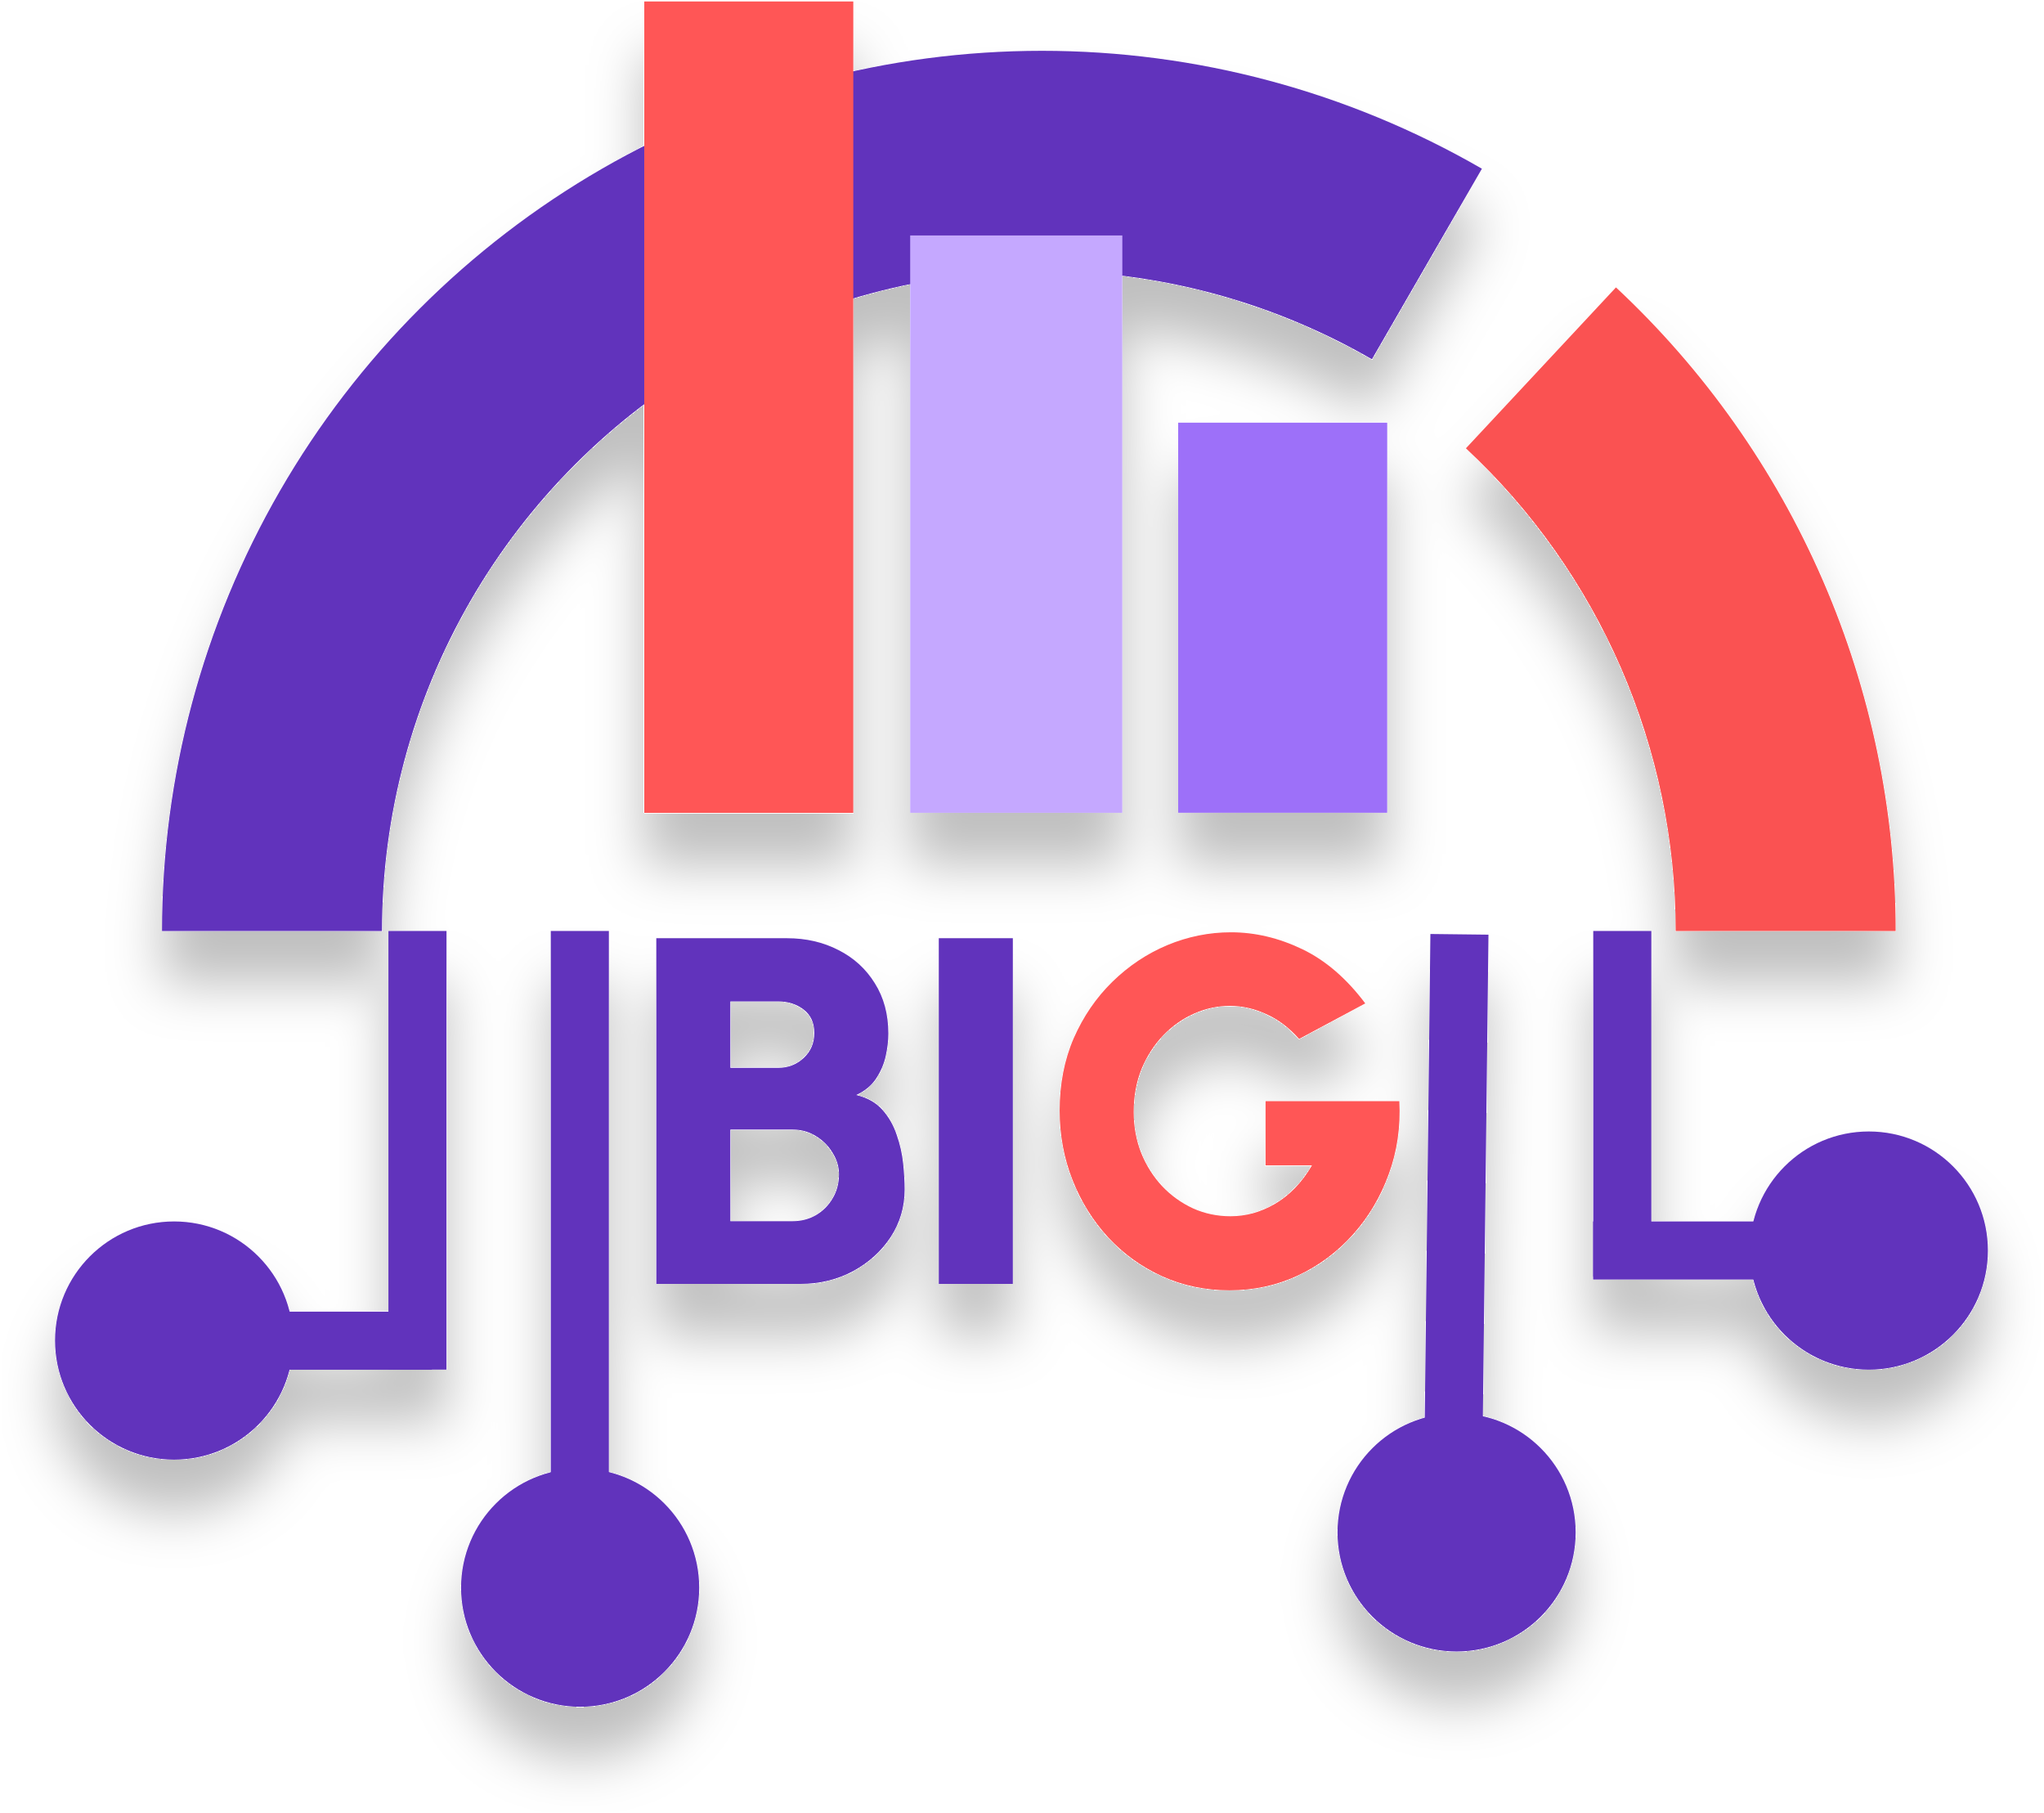
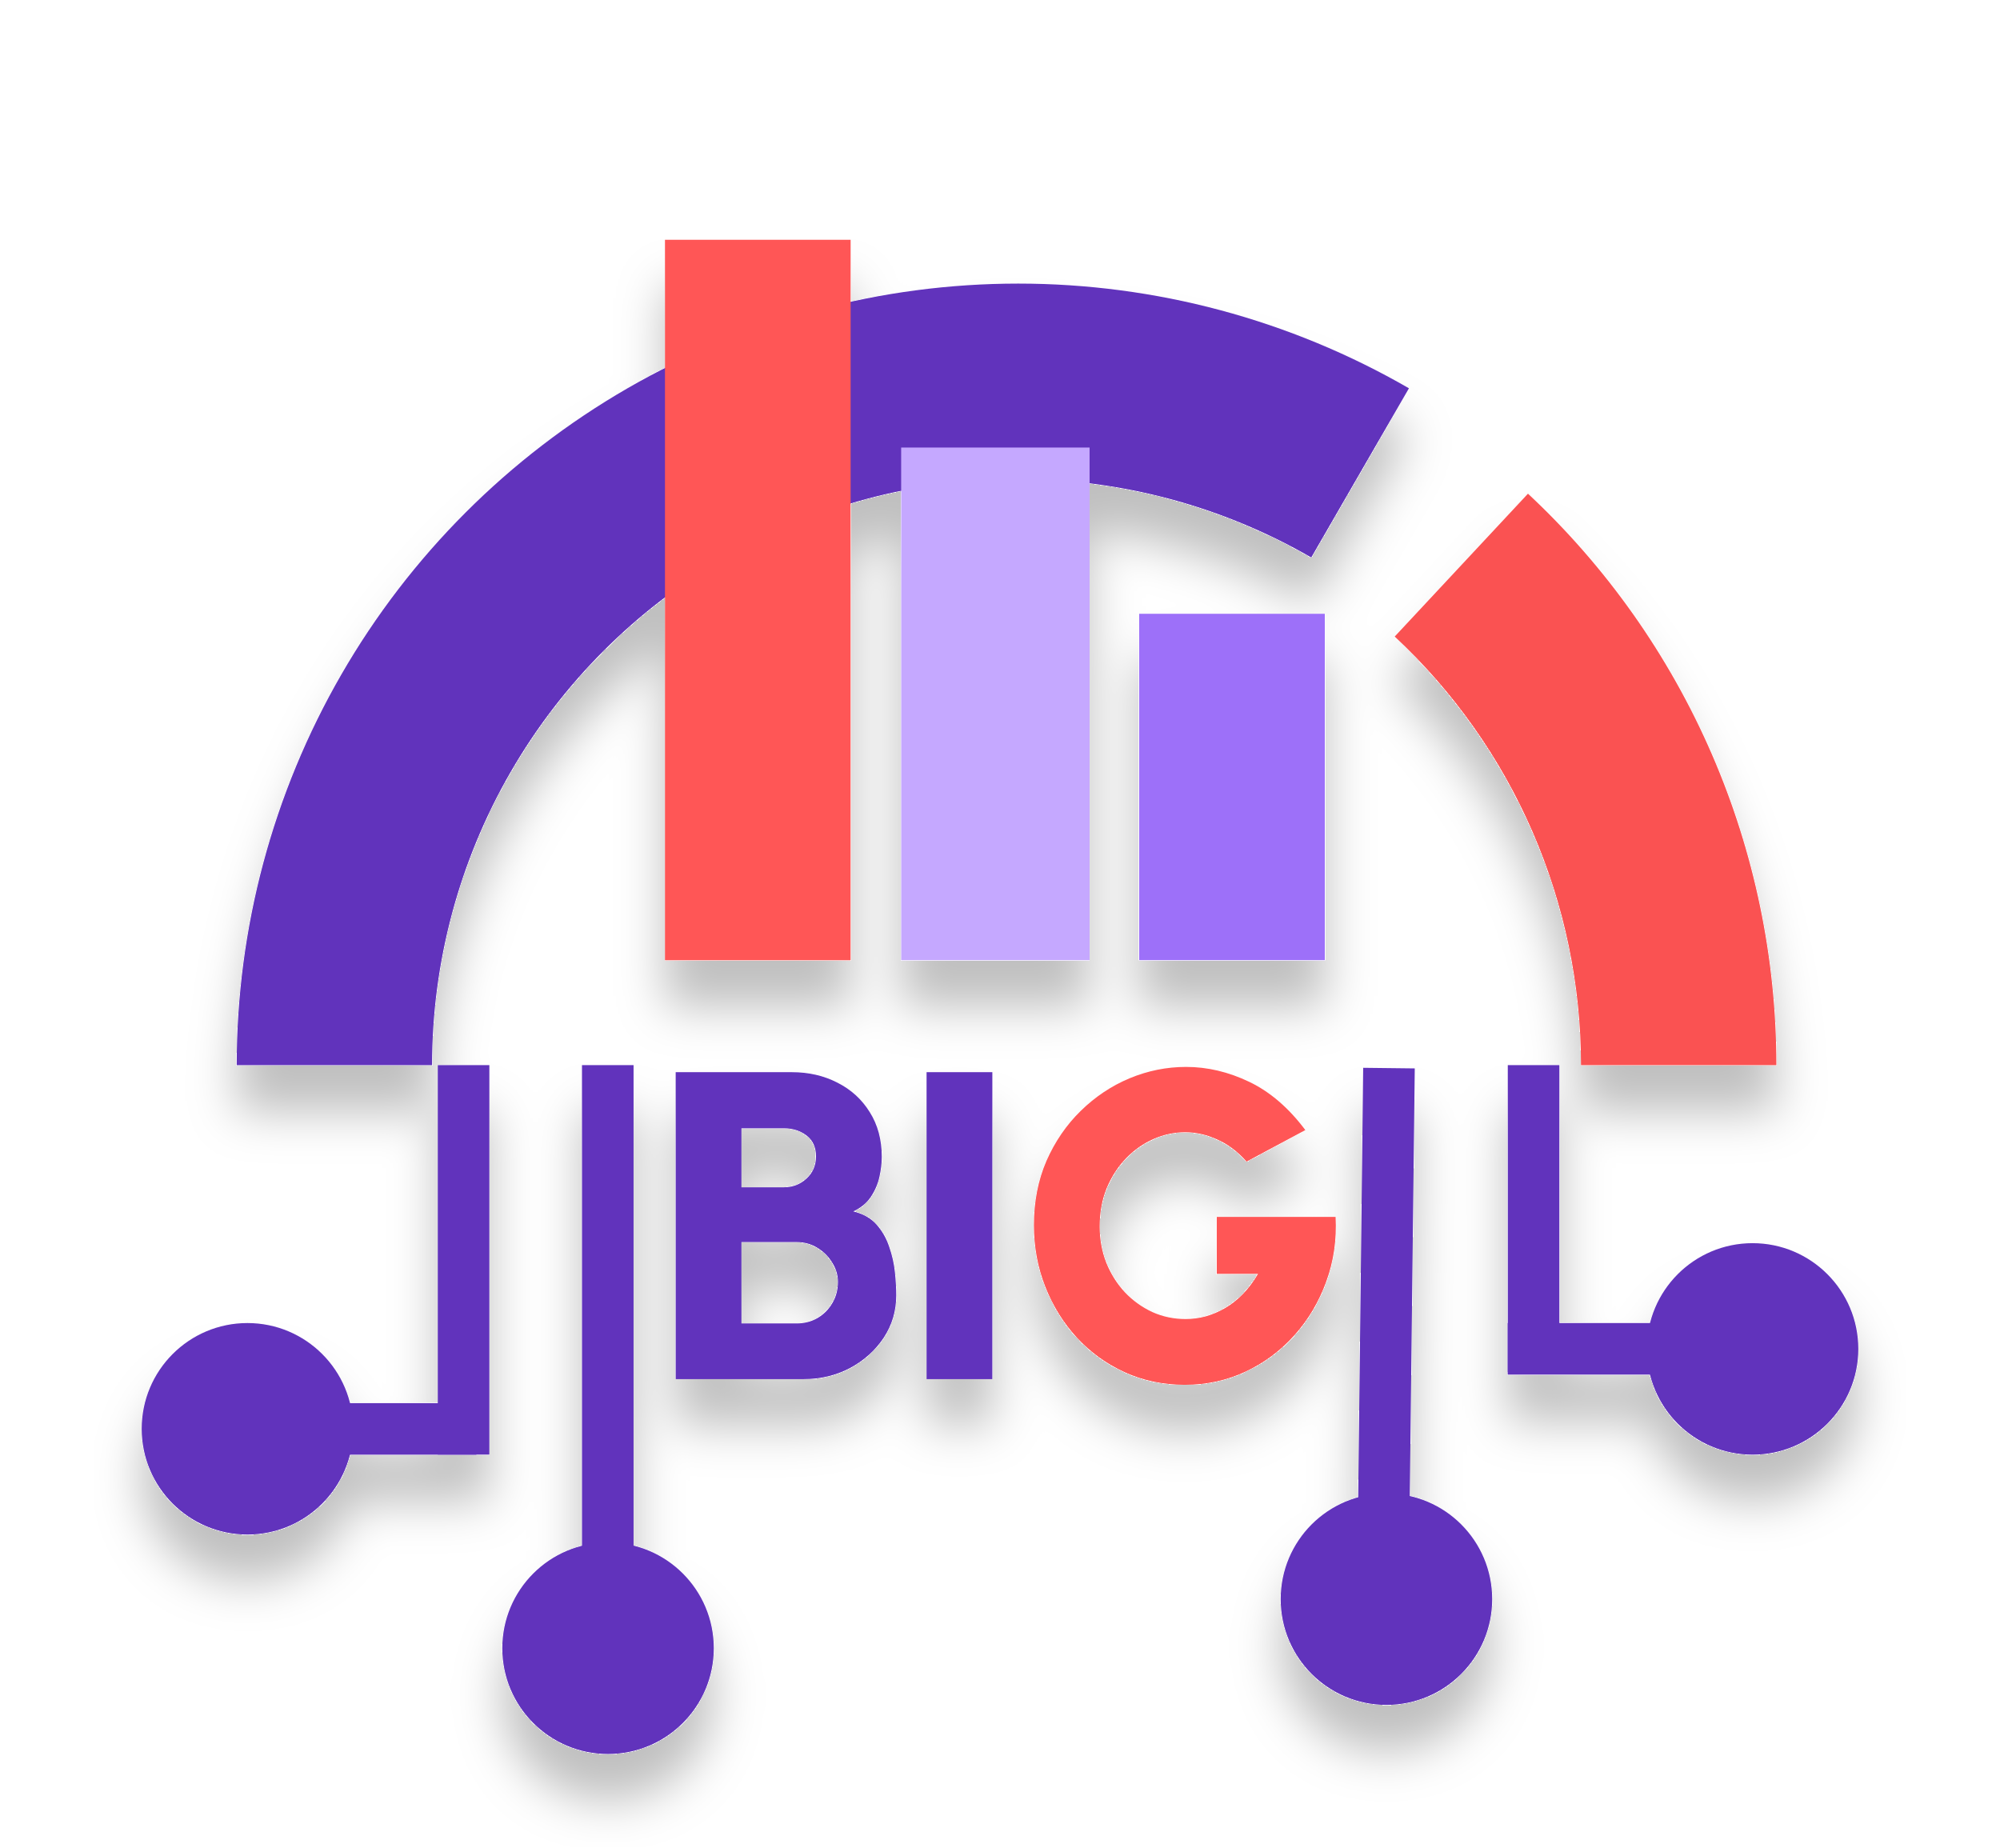
- <svg xmlns="http://www.w3.org/2000/svg" width="423" height="375" viewBox="0 0 423 375" fill="none">
-   <g filter="url(#filter0_d_3952_731)">
-     <path d="M135.818 265.645V194.121H162.895C166.812 194.121 170.354 194.938 173.521 196.573C176.689 198.174 179.192 200.456 181.031 203.419C182.905 206.382 183.841 209.856 183.841 213.841C183.841 215.339 183.654 216.923 183.279 218.592C182.905 220.227 182.241 221.759 181.287 223.19C180.333 224.62 178.971 225.744 177.2 226.562C179.482 227.107 181.287 228.129 182.615 229.627C183.944 231.126 184.931 232.863 185.578 234.838C186.26 236.779 186.702 238.755 186.907 240.764C187.111 242.74 187.213 244.528 187.213 246.129C187.213 249.739 186.243 253.026 184.301 255.989C182.36 258.918 179.754 261.268 176.485 263.039C173.215 264.776 169.605 265.645 165.654 265.645H135.818ZM151.145 252.668H164.019C165.79 252.668 167.391 252.259 168.821 251.442C170.286 250.59 171.444 249.432 172.295 247.968C173.181 246.503 173.624 244.834 173.624 242.961C173.624 241.394 173.181 239.913 172.295 238.517C171.444 237.086 170.286 235.928 168.821 235.042C167.391 234.157 165.79 233.714 164.019 233.714H151.145V252.668ZM151.145 220.942H161.056C163.099 220.942 164.853 220.261 166.318 218.899C167.783 217.536 168.515 215.816 168.515 213.739C168.515 211.627 167.783 210.009 166.318 208.885C164.853 207.761 163.099 207.199 161.056 207.199H151.145V220.942ZM194.279 265.645V194.121H209.605V265.645H194.279Z" fill="#6133BC" />
-     <path d="M254.441 266.973C249.434 266.973 244.785 266.002 240.494 264.061C236.236 262.119 232.524 259.446 229.356 256.04C226.189 252.6 223.72 248.632 221.949 244.136C220.178 239.64 219.292 234.855 219.292 229.78C219.292 224.297 220.263 219.307 222.204 214.811C224.179 210.316 226.836 206.433 230.174 203.163C233.546 199.86 237.343 197.322 241.567 195.551C245.824 193.78 250.218 192.894 254.747 192.894C259.72 192.894 264.625 194.052 269.461 196.368C274.297 198.684 278.657 202.431 282.54 207.608L268.848 214.965C266.77 212.615 264.488 210.895 262.002 209.805C259.55 208.681 257.063 208.119 254.543 208.119C251.989 208.119 249.519 208.647 247.135 209.703C244.751 210.758 242.622 212.257 240.749 214.198C238.876 216.14 237.377 218.456 236.253 221.146C235.164 223.837 234.619 226.817 234.619 230.087C234.619 233.084 235.129 235.894 236.151 238.517C237.207 241.139 238.655 243.438 240.494 245.413C242.333 247.355 244.462 248.887 246.88 250.011C249.298 251.101 251.887 251.646 254.645 251.646C256.212 251.646 257.762 251.442 259.294 251.033C260.861 250.59 262.377 249.943 263.841 249.092C265.306 248.24 266.685 247.15 267.979 245.822C269.274 244.494 270.449 242.927 271.505 241.122H261.9V227.839H289.59C289.862 233.186 289.13 238.227 287.393 242.961C285.69 247.661 283.221 251.817 279.985 255.427C276.75 259.037 272.952 261.864 268.592 263.908C264.233 265.951 259.516 266.973 254.441 266.973Z" fill="#FF5656" />
-     <line x1="86.393" y1="192.621" x2="86.393" y2="283.382" stroke="#6133BC" stroke-width="12.021" />
-     <line x1="41.898" y1="277.394" x2="89.379" y2="277.394" stroke="#6133BC" stroke-width="12.021" />
-     <line x1="119.995" y1="192.621" x2="119.995" y2="341.686" stroke="#6133BC" stroke-width="12.021" />
-     <ellipse cx="36.032" cy="277.365" rx="24.642" ry="24.644" fill="#6133BC" />
-     <ellipse cx="120.056" cy="328.499" rx="24.642" ry="24.644" fill="#6133BC" />
-     <line x1="335.729" y1="192.621" x2="335.729" y2="264.148" stroke="#6133BC" stroke-width="12.021" />
-     <line x1="380.773" y1="258.731" x2="329.687" y2="258.731" stroke="#6133BC" stroke-width="12.021" />
-     <line y1="-6.01" x2="103.391" y2="-6.01" transform="matrix(-0.0116261 0.999932 -0.999932 -0.0116281 296.016 193.246)" stroke="#6133BC" stroke-width="12.021" />
-     <ellipse cx="24.642" cy="24.644" rx="24.642" ry="24.644" transform="matrix(-1 0 0 1 411.391 234.105)" fill="#6133BC" />
-     <ellipse cx="24.642" cy="24.644" rx="24.642" ry="24.644" transform="matrix(-1 0 0 1 326.078 292.418)" fill="#6133BC" />
-     <path d="M392.302 192.635C392.302 167.655 387.163 142.941 377.205 120.031C367.248 97.121 352.684 76.505 334.419 59.464L303.363 92.757C317.061 105.538 327.984 121 335.453 138.182C342.921 155.364 346.775 173.9 346.775 192.635H392.302Z" fill="#FA5252" />
-     <path d="M33.526 192.635C33.526 160.667 41.94 129.262 57.923 101.576C73.905 73.89 96.893 50.899 124.576 34.914C152.258 18.929 183.66 10.513 215.626 10.512C247.592 10.51 278.995 18.924 306.679 34.906L283.918 74.338C263.155 62.352 239.602 56.041 215.628 56.043C191.654 56.044 168.102 62.356 147.34 74.345C126.578 86.333 109.337 103.576 97.35 124.341C85.364 145.105 79.053 168.659 79.053 192.635H33.526Z" fill="#6133BC" />
-     <rect x="188.359" y="48.717" width="43.905" height="119.457" fill="#C5A8FF" />
-     <rect x="133.328" y="0.303" width="43.259" height="167.886" fill="#FF5656" />
-     <rect x="243.82" y="87.451" width="43.259" height="80.714" fill="#9D70F9" />
+ <svg xmlns="http://www.w3.org/2000/svg" width="734" height="678" viewBox="0 0 734 678" fill="none">
+   <g filter="url(#filter0_d_3968_753)">
+     <path d="M247.976 506.139V393.488H290.622C296.791 393.488 302.37 394.776 307.359 397.351C312.348 399.872 316.291 403.466 319.187 408.133C322.138 412.8 323.613 418.271 323.613 424.548C323.613 426.908 323.318 429.402 322.728 432.031C322.138 434.606 321.092 437.02 319.59 439.273C318.088 441.526 315.942 443.296 313.152 444.583C316.746 445.442 319.59 447.051 321.682 449.411C323.774 451.771 325.329 454.507 326.349 457.619C327.421 460.676 328.119 463.787 328.441 466.952C328.763 470.064 328.923 472.88 328.923 475.401C328.923 481.087 327.395 486.264 324.337 490.931C321.279 495.544 317.176 499.246 312.026 502.035C306.876 504.771 301.19 506.139 294.967 506.139H247.976ZM272.115 485.701H292.393C295.182 485.701 297.703 485.057 299.956 483.77C302.263 482.428 304.087 480.605 305.428 478.298C306.823 475.991 307.52 473.363 307.52 470.412C307.52 467.945 306.823 465.611 305.428 463.412C304.087 461.159 302.263 459.335 299.956 457.94C297.703 456.546 295.182 455.848 292.393 455.848H272.115V485.701ZM272.115 435.732H287.726C290.944 435.732 293.707 434.659 296.013 432.514C298.32 430.368 299.473 427.659 299.473 424.387C299.473 421.061 298.32 418.513 296.013 416.742C293.707 414.972 290.944 414.087 287.726 414.087H272.115V435.732ZM340.051 506.139V393.488H364.191V506.139H340.051Z" fill="#6133BC" />
+     <path d="M434.807 508.231C426.922 508.231 419.6 506.702 412.84 503.644C406.135 500.587 400.288 496.376 395.299 491.011C390.31 485.593 386.421 479.344 383.632 472.263C380.842 465.182 379.448 457.645 379.448 449.653C379.448 441.016 380.977 433.157 384.034 426.076C387.145 418.995 391.33 412.88 396.587 407.73C401.897 402.527 407.879 398.531 414.53 395.741C421.236 392.952 428.156 391.557 435.29 391.557C443.122 391.557 450.847 393.381 458.464 397.029C466.081 400.676 472.948 406.577 479.063 414.731L457.498 426.318C454.226 422.616 450.632 419.907 446.716 418.191C442.854 416.421 438.938 415.536 434.968 415.536C430.945 415.536 427.056 416.367 423.301 418.03C419.546 419.693 416.193 422.053 413.243 425.111C410.292 428.168 407.932 431.816 406.162 436.054C404.445 440.292 403.587 444.986 403.587 450.135C403.587 454.856 404.392 459.281 406.001 463.412C407.664 467.542 409.944 471.163 412.84 474.275C415.737 477.332 419.09 479.746 422.899 481.517C426.707 483.233 430.784 484.091 435.129 484.091C437.597 484.091 440.038 483.77 442.451 483.126C444.919 482.428 447.306 481.409 449.613 480.068C451.919 478.727 454.092 477.01 456.13 474.918C458.169 472.826 460.02 470.359 461.683 467.516H446.555V446.595H490.167C490.596 455.017 489.443 462.956 486.707 470.412C484.025 477.815 480.136 484.36 475.04 490.046C469.944 495.732 463.962 500.184 457.096 503.403C450.23 506.621 442.8 508.231 434.807 508.231Z" fill="#FF5656" />
+     <line x1="170.13" y1="390.9" x2="170.13" y2="533.85" stroke="#6133BC" stroke-width="18.933" />
+     <line x1="100.047" y1="524.418" x2="174.828" y2="524.418" stroke="#6133BC" stroke-width="18.933" />
+     <line x1="223.052" y1="390.9" x2="223.052" y2="625.678" stroke="#6133BC" stroke-width="18.933" />
+     <ellipse cx="90.811" cy="524.373" rx="38.811" ry="38.814" fill="#6133BC" />
+     <ellipse cx="223.154" cy="604.91" rx="38.811" ry="38.814" fill="#6133BC" />
+     <line x1="562.826" y1="390.9" x2="562.826" y2="503.556" stroke="#6133BC" stroke-width="18.933" />
+     <line x1="633.781" y1="495.025" x2="553.32" y2="495.025" stroke="#6133BC" stroke-width="18.933" />
+     <line y1="-9.466" x2="162.841" y2="-9.466" transform="matrix(-0.0116261 0.999932 -0.999932 -0.0116282 500.289 391.885)" stroke="#6133BC" stroke-width="18.933" />
+     <ellipse cx="38.811" cy="38.814" rx="38.811" ry="38.814" transform="matrix(-1 0 0 1 682 456.242)" fill="#6133BC" />
+     <ellipse cx="38.811" cy="38.814" rx="38.811" ry="38.814" transform="matrix(-1 0 0 1 547.633 548.082)" fill="#6133BC" />
+     <path d="M651.929 390.924C651.929 351.579 643.836 312.655 628.152 276.572C612.469 240.488 589.53 208.018 560.764 181.179L511.85 233.615C533.425 253.744 550.629 278.097 562.392 305.16C574.154 332.222 580.224 361.415 580.224 390.924H651.929Z" fill="#FA5252" />
+     <path d="M86.868 390.924C86.868 340.573 100.12 291.11 125.292 247.505C150.464 203.899 186.67 167.689 230.27 142.512C273.871 117.336 323.329 104.08 373.675 104.078C424.021 104.076 473.481 117.327 517.083 142.5L481.234 204.606C448.532 185.726 411.438 175.788 373.678 175.79C335.919 175.791 298.825 185.733 266.125 204.615C233.425 223.498 206.27 250.656 187.391 283.359C168.512 316.063 158.573 353.161 158.573 390.924H86.868Z" fill="#6133BC" />
+     <rect x="330.727" y="164.25" width="69.15" height="188.146" fill="#C5A8FF" />
+     <rect x="244.047" y="88" width="68.133" height="264.421" fill="#FF5656" />
+     <rect x="418.078" y="225.258" width="68.133" height="127.125" fill="#9D70F9" />
  </g>
  <defs>
-     <filter id="filter0_d_3952_731" x="0.557" y="0.303" width="421.666" height="374.506" filterUnits="userSpaceOnUse" color-interpolation-filters="sRGB">
+     <filter id="filter0_d_3968_753" x="34.938" y="88" width="664.124" height="589.849" filterUnits="userSpaceOnUse" color-interpolation-filters="sRGB">
      <feFlood flood-opacity="0" result="BackgroundImageFix" />
      <feColorMatrix in="SourceAlpha" type="matrix" values="0 0 0 0 0 0 0 0 0 0 0 0 0 0 0 0 0 0 127 0" result="hardAlpha" />
-       <feOffset dy="10.833" />
-       <feGaussianBlur stdDeviation="5.417" />
+       <feOffset dy="17.062" />
+       <feGaussianBlur stdDeviation="8.531" />
      <feComposite in2="hardAlpha" operator="out" />
      <feColorMatrix type="matrix" values="0 0 0 0 0 0 0 0 0 0 0 0 0 0 0 0 0 0 0.25 0" />
-       <feBlend mode="normal" in2="BackgroundImageFix" result="effect1_dropShadow_3952_731" />
-       <feBlend mode="normal" in="SourceGraphic" in2="effect1_dropShadow_3952_731" result="shape" />
+       <feBlend mode="normal" in2="BackgroundImageFix" result="effect1_dropShadow_3968_753" />
+       <feBlend mode="normal" in="SourceGraphic" in2="effect1_dropShadow_3968_753" result="shape" />
    </filter>
  </defs>
</svg>
